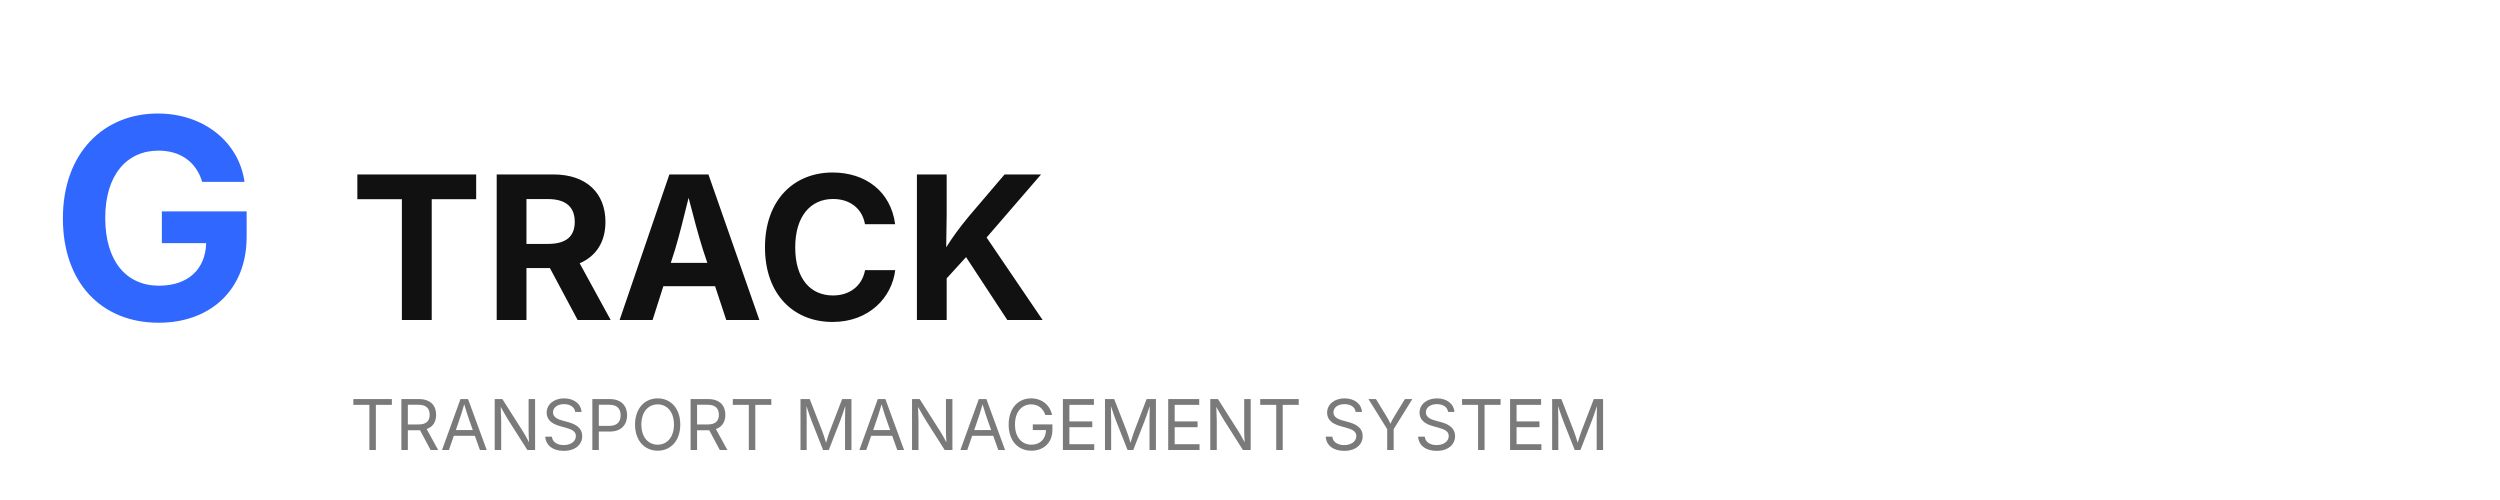
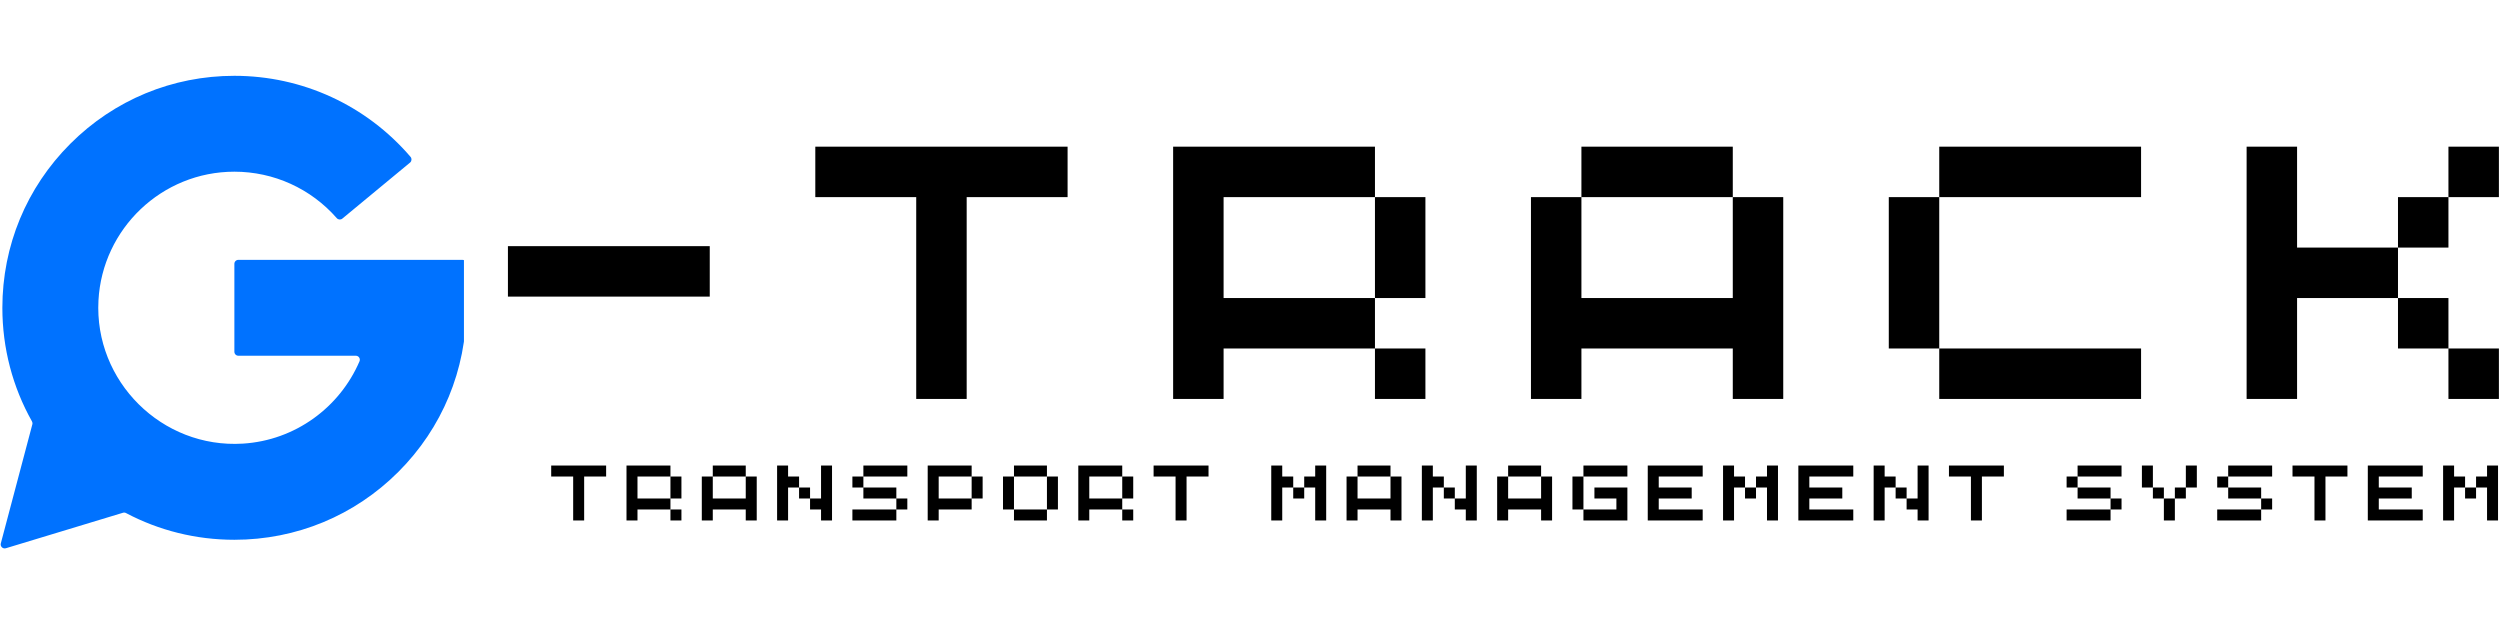
- <svg xmlns="http://www.w3.org/2000/svg" width="500" height="100" viewBox="0 0 500 100">
-   <rect fill="none" width="100%" height="100%" />
-   <g font-family="Inter, Arial, sans-serif" font-weight="700">
-     <text x="10" y="64" font-size="56" fill="#2F67FF">G</text>
-     <text x="70" y="64" font-size="40" fill="#111">TRACK</text>
+ <svg xmlns="http://www.w3.org/2000/svg" width="512" zoomAndPan="magnify" viewBox="0 0 384 96" height="128" preserveAspectRatio="xMidYMid meet" version="1.0">
+   <defs>
+     <g />
+     <clipPath id="667c0f7a96">
+       <path d="M 0 0.637 L 71.262 0.637 L 71.262 73.48 L 0 73.48 Z M 0 0.637 " clip-rule="nonzero" />
+     </clipPath>
+     <clipPath id="8615fdabd7">
+       <rect x="0" width="311" y="0" height="59" />
+     </clipPath>
+     <clipPath id="275b58ddc8">
+       <rect x="0" width="302" y="0" height="14" />
+     </clipPath>
+     <clipPath id="ba426c1c58">
+       <rect x="0" width="384" y="0" height="74" />
+     </clipPath>
+   </defs>
+   <g transform="matrix(1, 0, 0, 1, 0, 11)">
+     <g clip-path="url(#ba426c1c58)">
+       <g clip-path="url(#667c0f7a96)">
+         <path fill="#0072ff" d="M 36 29.527 L 36 43.027 C 36 43.367 36.273 43.641 36.613 43.641 L 54.656 43.641 C 55.098 43.641 55.395 44.094 55.219 44.5 C 52.18 51.57 45.352 56.645 37.301 57.141 C 24.871 57.91 14.449 47.566 15.125 35.133 C 15.723 24.137 24.855 15.371 36 15.371 C 42.051 15.371 47.75 17.965 51.73 22.508 C 51.949 22.758 52.324 22.789 52.582 22.578 L 62.988 13.969 C 63.25 13.75 63.281 13.355 63.059 13.094 C 56.27 5.172 46.445 0.645 36 0.645 C 26.48 0.645 17.531 4.352 10.801 11.082 C 4.07 17.809 0.363 26.758 0.363 36.277 C 0.363 42.488 1.945 48.453 4.91 53.723 C 4.988 53.859 5.012 54.023 4.969 54.18 L 0.125 72.465 C 0.004 72.93 0.438 73.348 0.898 73.211 L 18.895 67.758 C 19.047 67.711 19.215 67.727 19.355 67.805 C 24.426 70.488 30.102 71.91 36 71.91 C 45.516 71.91 54.465 68.203 61.195 61.473 C 67.926 54.742 71.633 45.797 71.633 36.277 L 71.633 29.527 C 71.633 29.188 71.355 28.914 71.02 28.914 L 36.613 28.914 C 36.273 28.914 36 29.188 36 29.527 " fill-opacity="1" fill-rule="nonzero" />
+       </g>
+       <g transform="matrix(1, 0, 0, 1, 73, 3)">
+         <g clip-path="url(#8615fdabd7)">
+           <g fill="#000000" fill-opacity="1">
+             <g transform="translate(1.142639, 47.27808)">
+               <g>
+                 <path d="M 3.875 -15.719 L 3.875 -23.469 L 34.875 -23.469 L 34.875 -15.719 Z M 3.875 -15.719 " />
+               </g>
+             </g>
+           </g>
+           <g fill="#000000" fill-opacity="1">
+             <g transform="translate(48.35613, 47.27808)">
+               <g>
+                 <path d="M 19.375 0 L 19.375 -31 L 3.875 -31 L 3.875 -38.75 L 42.625 -38.75 L 42.625 -31 L 27.125 -31 L 27.125 0 Z M 19.375 0 " />
+               </g>
+             </g>
+           </g>
+           <g fill="#000000" fill-opacity="1">
+             <g transform="translate(103.3185, 47.27808)">
+               <g>
+                 <path d="M 3.875 0 L 3.875 -38.75 L 34.875 -38.75 L 34.875 -31 L 11.625 -31 L 11.625 -15.5 L 34.875 -15.5 L 34.875 -7.75 L 11.625 -7.75 L 11.625 0 Z M 34.875 0 L 34.875 -7.75 L 42.625 -7.75 L 42.625 0 Z M 34.875 -15.5 L 34.875 -31 L 42.625 -31 L 42.625 -15.5 Z M 34.875 -15.5 " />
+               </g>
+             </g>
+           </g>
+           <g fill="#000000" fill-opacity="1">
+             <g transform="translate(158.2808, 47.27808)">
+               <g>
+                 <path d="M 3.875 0 L 3.875 -31 L 11.625 -31 L 11.625 -15.5 L 34.875 -15.5 L 34.875 -31 L 42.625 -31 L 42.625 0 L 34.875 0 L 34.875 -7.75 L 11.625 -7.75 L 11.625 0 Z M 11.625 -31 L 11.625 -38.75 L 34.875 -38.75 L 34.875 -31 Z M 11.625 -31 " />
+               </g>
+             </g>
+           </g>
+           <g fill="#000000" fill-opacity="1">
+             <g transform="translate(213.2431, 47.27808)">
+               <g>
+                 <path d="M 11.625 -31 L 11.625 -7.75 L 3.875 -7.75 L 3.875 -31 Z M 11.625 0 L 11.625 -7.75 L 42.625 -7.75 L 42.625 0 Z M 11.625 -31 L 11.625 -38.75 L 42.625 -38.75 L 42.625 -31 Z M 11.625 -31 " />
+               </g>
+             </g>
+           </g>
+           <g fill="#000000" fill-opacity="1">
+             <g transform="translate(268.2055, 47.27808)">
+               <g>
+                 <path d="M 3.875 0 L 3.875 -38.75 L 11.625 -38.75 L 11.625 -23.25 L 27.125 -23.25 L 27.125 -15.5 L 11.625 -15.5 L 11.625 0 Z M 27.125 -7.75 L 27.125 -15.5 L 34.875 -15.5 L 34.875 -7.75 Z M 27.125 -23.25 L 27.125 -31 L 34.875 -31 L 34.875 -23.25 Z M 34.875 0 L 34.875 -7.75 L 42.625 -7.75 L 42.625 0 Z M 34.875 -31 L 34.875 -38.75 L 42.625 -38.75 L 42.625 -31 Z M 34.875 -31 " />
+               </g>
+             </g>
+           </g>
+         </g>
+       </g>
+       <g transform="matrix(1, 0, 0, 1, 82, 59)">
+         <g clip-path="url(#275b58ddc8)">
+           <g fill="#000000" fill-opacity="1">
+             <g transform="translate(1.820398, 9.944207)">
+               <g>
+                 <path d="M 4.219 0 L 4.219 -6.75 L 0.844 -6.75 L 0.844 -8.438 L 9.281 -8.438 L 9.281 -6.75 L 5.906 -6.75 L 5.906 0 Z M 4.219 0 " />
+               </g>
+             </g>
+           </g>
+           <g fill="#000000" fill-opacity="1">
+             <g transform="translate(13.38644, 9.944207)">
+               <g>
+                 <path d="M 0.844 0 L 0.844 -8.438 L 7.594 -8.438 L 7.594 -6.75 L 2.531 -6.75 L 2.531 -3.375 L 7.594 -3.375 L 7.594 -1.688 L 2.531 -1.688 L 2.531 0 Z M 7.594 0 L 7.594 -1.688 L 9.281 -1.688 L 9.281 0 Z M 7.594 -3.375 L 7.594 -6.75 L 9.281 -6.75 L 9.281 -3.375 Z M 7.594 -3.375 " />
+               </g>
+             </g>
+           </g>
+           <g fill="#000000" fill-opacity="1">
+             <g transform="translate(24.95248, 9.944207)">
+               <g>
+                 <path d="M 0.844 0 L 0.844 -6.75 L 2.531 -6.75 L 2.531 -3.375 L 7.594 -3.375 L 7.594 -6.75 L 9.281 -6.75 L 9.281 0 L 7.594 0 L 7.594 -1.688 L 2.531 -1.688 L 2.531 0 Z M 2.531 -6.75 L 2.531 -8.438 L 7.594 -8.438 L 7.594 -6.75 Z M 2.531 -6.75 " />
+               </g>
+             </g>
+           </g>
+           <g fill="#000000" fill-opacity="1">
+             <g transform="translate(36.51852, 9.944207)">
+               <g>
+                 <path d="M 7.594 0 L 7.594 -1.688 L 5.906 -1.688 L 5.906 -3.375 L 7.594 -3.375 L 7.594 -8.438 L 9.281 -8.438 L 9.281 0 Z M 0.844 0 L 0.844 -8.438 L 2.531 -8.438 L 2.531 -6.75 L 4.219 -6.75 L 4.219 -5.062 L 2.531 -5.062 L 2.531 0 Z M 4.219 -3.375 L 4.219 -5.062 L 5.906 -5.062 L 5.906 -3.375 Z M 4.219 -3.375 " />
+               </g>
+             </g>
+           </g>
+           <g fill="#000000" fill-opacity="1">
+             <g transform="translate(48.08456, 9.944207)">
+               <g>
+                 <path d="M 2.531 -6.75 L 2.531 -5.062 L 0.844 -5.062 L 0.844 -6.75 Z M 0.844 0 L 0.844 -1.688 L 7.594 -1.688 L 7.594 0 Z M 2.531 -3.375 L 2.531 -5.062 L 7.594 -5.062 L 7.594 -3.375 Z M 2.531 -6.75 L 2.531 -8.438 L 9.281 -8.438 L 9.281 -6.75 Z M 7.594 -1.688 L 7.594 -3.375 L 9.281 -3.375 L 9.281 -1.688 Z M 7.594 -1.688 " />
+               </g>
+             </g>
+           </g>
+           <g fill="#000000" fill-opacity="1">
+             <g transform="translate(59.6506, 9.944207)">
+               <g>
+                 <path d="M 0.844 0 L 0.844 -8.438 L 7.594 -8.438 L 7.594 -6.75 L 2.531 -6.75 L 2.531 -3.375 L 7.594 -3.375 L 7.594 -1.688 L 2.531 -1.688 L 2.531 0 Z M 7.594 -3.375 L 7.594 -6.75 L 9.281 -6.75 L 9.281 -3.375 Z M 7.594 -3.375 " />
+               </g>
+             </g>
+           </g>
+           <g fill="#000000" fill-opacity="1">
+             <g transform="translate(71.21664, 9.944207)">
+               <g>
+                 <path d="M 7.594 -1.688 L 7.594 0 L 2.531 0 L 2.531 -1.688 Z M 0.844 -1.688 L 0.844 -6.75 L 2.531 -6.75 L 2.531 -1.688 Z M 2.531 -6.75 L 2.531 -8.438 L 7.594 -8.438 L 7.594 -6.75 Z M 7.594 -1.688 L 7.594 -6.75 L 9.281 -6.75 L 9.281 -1.688 Z M 7.594 -1.688 " />
+               </g>
+             </g>
+           </g>
+           <g fill="#000000" fill-opacity="1">
+             <g transform="translate(82.78268, 9.944207)">
+               <g>
+                 <path d="M 0.844 0 L 0.844 -8.438 L 7.594 -8.438 L 7.594 -6.75 L 2.531 -6.75 L 2.531 -3.375 L 7.594 -3.375 L 7.594 -1.688 L 2.531 -1.688 L 2.531 0 Z M 7.594 0 L 7.594 -1.688 L 9.281 -1.688 L 9.281 0 Z M 7.594 -3.375 L 7.594 -6.75 L 9.281 -6.75 L 9.281 -3.375 Z M 7.594 -3.375 " />
+               </g>
+             </g>
+           </g>
+           <g fill="#000000" fill-opacity="1">
+             <g transform="translate(94.34873, 9.944207)">
+               <g>
+                 <path d="M 4.219 0 L 4.219 -6.75 L 0.844 -6.75 L 0.844 -8.438 L 9.281 -8.438 L 9.281 -6.75 L 5.906 -6.75 L 5.906 0 Z M 4.219 0 " />
+               </g>
+             </g>
+           </g>
+           <g fill="#000000" fill-opacity="1">
+             <g transform="translate(105.9148, 9.944207)">
+               <g />
+             </g>
+           </g>
+           <g fill="#000000" fill-opacity="1">
+             <g transform="translate(112.4207, 9.944207)">
+               <g>
+                 <path d="M 7.594 0 L 7.594 -5.062 L 5.906 -5.062 L 5.906 -6.75 L 7.594 -6.75 L 7.594 -8.438 L 9.281 -8.438 L 9.281 0 Z M 0.844 0 L 0.844 -8.438 L 2.531 -8.438 L 2.531 -6.75 L 4.219 -6.75 L 4.219 -5.062 L 2.531 -5.062 L 2.531 0 Z M 4.219 -3.375 L 4.219 -5.062 L 5.906 -5.062 L 5.906 -3.375 Z M 4.219 -3.375 " />
+               </g>
+             </g>
+           </g>
+           <g fill="#000000" fill-opacity="1">
+             <g transform="translate(123.9867, 9.944207)">
+               <g>
+                 <path d="M 0.844 0 L 0.844 -6.75 L 2.531 -6.75 L 2.531 -3.375 L 7.594 -3.375 L 7.594 -6.75 L 9.281 -6.75 L 9.281 0 L 7.594 0 L 7.594 -1.688 L 2.531 -1.688 L 2.531 0 Z M 2.531 -6.75 L 2.531 -8.438 L 7.594 -8.438 L 7.594 -6.75 Z M 2.531 -6.75 " />
+               </g>
+             </g>
+           </g>
+           <g fill="#000000" fill-opacity="1">
+             <g transform="translate(135.5527, 9.944207)">
+               <g>
+                 <path d="M 7.594 0 L 7.594 -1.688 L 5.906 -1.688 L 5.906 -3.375 L 7.594 -3.375 L 7.594 -8.438 L 9.281 -8.438 L 9.281 0 Z M 0.844 0 L 0.844 -8.438 L 2.531 -8.438 L 2.531 -6.75 L 4.219 -6.75 L 4.219 -5.062 L 2.531 -5.062 L 2.531 0 Z M 4.219 -3.375 L 4.219 -5.062 L 5.906 -5.062 L 5.906 -3.375 Z M 4.219 -3.375 " />
+               </g>
+             </g>
+           </g>
+           <g fill="#000000" fill-opacity="1">
+             <g transform="translate(147.1188, 9.944207)">
+               <g>
+                 <path d="M 0.844 0 L 0.844 -6.75 L 2.531 -6.75 L 2.531 -3.375 L 7.594 -3.375 L 7.594 -6.75 L 9.281 -6.75 L 9.281 0 L 7.594 0 L 7.594 -1.688 L 2.531 -1.688 L 2.531 0 Z M 2.531 -6.75 L 2.531 -8.438 L 7.594 -8.438 L 7.594 -6.75 Z M 2.531 -6.75 " />
+               </g>
+             </g>
+           </g>
+           <g fill="#000000" fill-opacity="1">
+             <g transform="translate(158.6848, 9.944207)">
+               <g>
+                 <path d="M 2.531 0 L 2.531 -1.688 L 7.594 -1.688 L 7.594 -3.375 L 4.219 -3.375 L 4.219 -5.062 L 9.281 -5.062 L 9.281 0 Z M 0.844 -1.688 L 0.844 -6.75 L 2.531 -6.75 L 2.531 -1.688 Z M 2.531 -6.75 L 2.531 -8.438 L 9.281 -8.438 L 9.281 -6.75 Z M 2.531 -6.75 " />
+               </g>
+             </g>
+           </g>
+           <g fill="#000000" fill-opacity="1">
+             <g transform="translate(170.2509, 9.944207)">
+               <g>
+                 <path d="M 0.844 0 L 0.844 -8.438 L 9.281 -8.438 L 9.281 -6.75 L 2.531 -6.75 L 2.531 -5.062 L 7.594 -5.062 L 7.594 -3.375 L 2.531 -3.375 L 2.531 -1.688 L 9.281 -1.688 L 9.281 0 Z M 0.844 0 " />
+               </g>
+             </g>
+           </g>
+           <g fill="#000000" fill-opacity="1">
+             <g transform="translate(181.8169, 9.944207)">
+               <g>
+                 <path d="M 7.594 0 L 7.594 -5.062 L 5.906 -5.062 L 5.906 -6.75 L 7.594 -6.75 L 7.594 -8.438 L 9.281 -8.438 L 9.281 0 Z M 0.844 0 L 0.844 -8.438 L 2.531 -8.438 L 2.531 -6.75 L 4.219 -6.75 L 4.219 -5.062 L 2.531 -5.062 L 2.531 0 Z M 4.219 -3.375 L 4.219 -5.062 L 5.906 -5.062 L 5.906 -3.375 Z M 4.219 -3.375 " />
+               </g>
+             </g>
+           </g>
+           <g fill="#000000" fill-opacity="1">
+             <g transform="translate(193.3829, 9.944207)">
+               <g>
+                 <path d="M 0.844 0 L 0.844 -8.438 L 9.281 -8.438 L 9.281 -6.75 L 2.531 -6.75 L 2.531 -5.062 L 7.594 -5.062 L 7.594 -3.375 L 2.531 -3.375 L 2.531 -1.688 L 9.281 -1.688 L 9.281 0 Z M 0.844 0 " />
+               </g>
+             </g>
+           </g>
+           <g fill="#000000" fill-opacity="1">
+             <g transform="translate(204.949, 9.944207)">
+               <g>
+                 <path d="M 7.594 0 L 7.594 -1.688 L 5.906 -1.688 L 5.906 -3.375 L 7.594 -3.375 L 7.594 -8.438 L 9.281 -8.438 L 9.281 0 Z M 0.844 0 L 0.844 -8.438 L 2.531 -8.438 L 2.531 -6.75 L 4.219 -6.75 L 4.219 -5.062 L 2.531 -5.062 L 2.531 0 Z M 4.219 -3.375 L 4.219 -5.062 L 5.906 -5.062 L 5.906 -3.375 Z M 4.219 -3.375 " />
+               </g>
+             </g>
+           </g>
+           <g fill="#000000" fill-opacity="1">
+             <g transform="translate(216.515, 9.944207)">
+               <g>
+                 <path d="M 4.219 0 L 4.219 -6.75 L 0.844 -6.75 L 0.844 -8.438 L 9.281 -8.438 L 9.281 -6.75 L 5.906 -6.75 L 5.906 0 Z M 4.219 0 " />
+               </g>
+             </g>
+           </g>
+           <g fill="#000000" fill-opacity="1">
+             <g transform="translate(228.0811, 9.944207)">
+               <g />
+             </g>
+           </g>
+           <g fill="#000000" fill-opacity="1">
+             <g transform="translate(234.587, 9.944207)">
+               <g>
+                 <path d="M 2.531 -6.75 L 2.531 -5.062 L 0.844 -5.062 L 0.844 -6.75 Z M 0.844 0 L 0.844 -1.688 L 7.594 -1.688 L 7.594 0 Z M 2.531 -3.375 L 2.531 -5.062 L 7.594 -5.062 L 7.594 -3.375 Z M 2.531 -6.75 L 2.531 -8.438 L 9.281 -8.438 L 9.281 -6.75 Z M 7.594 -1.688 L 7.594 -3.375 L 9.281 -3.375 L 9.281 -1.688 Z M 7.594 -1.688 " />
+               </g>
+             </g>
+           </g>
+           <g fill="#000000" fill-opacity="1">
+             <g transform="translate(246.153, 9.944207)">
+               <g>
+                 <path d="M 4.219 0 L 4.219 -3.375 L 5.906 -3.375 L 5.906 0 Z M 0.844 -5.062 L 0.844 -8.438 L 2.531 -8.438 L 2.531 -5.062 Z M 2.531 -3.375 L 2.531 -5.062 L 4.219 -5.062 L 4.219 -3.375 Z M 5.906 -3.375 L 5.906 -5.062 L 7.594 -5.062 L 7.594 -3.375 Z M 7.594 -5.062 L 7.594 -8.438 L 9.281 -8.438 L 9.281 -5.062 Z M 7.594 -5.062 " />
+               </g>
+             </g>
+           </g>
+           <g fill="#000000" fill-opacity="1">
+             <g transform="translate(257.719, 9.944207)">
+               <g>
+                 <path d="M 2.531 -6.75 L 2.531 -5.062 L 0.844 -5.062 L 0.844 -6.75 Z M 0.844 0 L 0.844 -1.688 L 7.594 -1.688 L 7.594 0 Z M 2.531 -3.375 L 2.531 -5.062 L 7.594 -5.062 L 7.594 -3.375 Z M 2.531 -6.75 L 2.531 -8.438 L 9.281 -8.438 L 9.281 -6.75 Z M 7.594 -1.688 L 7.594 -3.375 L 9.281 -3.375 L 9.281 -1.688 Z M 7.594 -1.688 " />
+               </g>
+             </g>
+           </g>
+           <g fill="#000000" fill-opacity="1">
+             <g transform="translate(269.2851, 9.944207)">
+               <g>
+                 <path d="M 4.219 0 L 4.219 -6.75 L 0.844 -6.75 L 0.844 -8.438 L 9.281 -8.438 L 9.281 -6.75 L 5.906 -6.75 L 5.906 0 Z M 4.219 0 " />
+               </g>
+             </g>
+           </g>
+           <g fill="#000000" fill-opacity="1">
+             <g transform="translate(280.8511, 9.944207)">
+               <g>
+                 <path d="M 0.844 0 L 0.844 -8.438 L 9.281 -8.438 L 9.281 -6.75 L 2.531 -6.75 L 2.531 -5.062 L 7.594 -5.062 L 7.594 -3.375 L 2.531 -3.375 L 2.531 -1.688 L 9.281 -1.688 L 9.281 0 Z M 0.844 0 " />
+               </g>
+             </g>
+           </g>
+           <g fill="#000000" fill-opacity="1">
+             <g transform="translate(292.4172, 9.944207)">
+               <g>
+                 <path d="M 7.594 0 L 7.594 -5.062 L 5.906 -5.062 L 5.906 -6.75 L 7.594 -6.75 L 7.594 -8.438 L 9.281 -8.438 L 9.281 0 Z M 0.844 0 L 0.844 -8.438 L 2.531 -8.438 L 2.531 -6.75 L 4.219 -6.75 L 4.219 -5.062 L 2.531 -5.062 L 2.531 0 Z M 4.219 -3.375 L 4.219 -5.062 L 5.906 -5.062 L 5.906 -3.375 Z M 4.219 -3.375 " />
+               </g>
+             </g>
+           </g>
+         </g>
+       </g>
+     </g>
  </g>
-   <text x="70" y="90" font-size="14" fill="#7A7A7A" font-family="Inter, Arial, sans-serif">TRANSPORT MANAGEMENT SYSTEM</text>
</svg>
